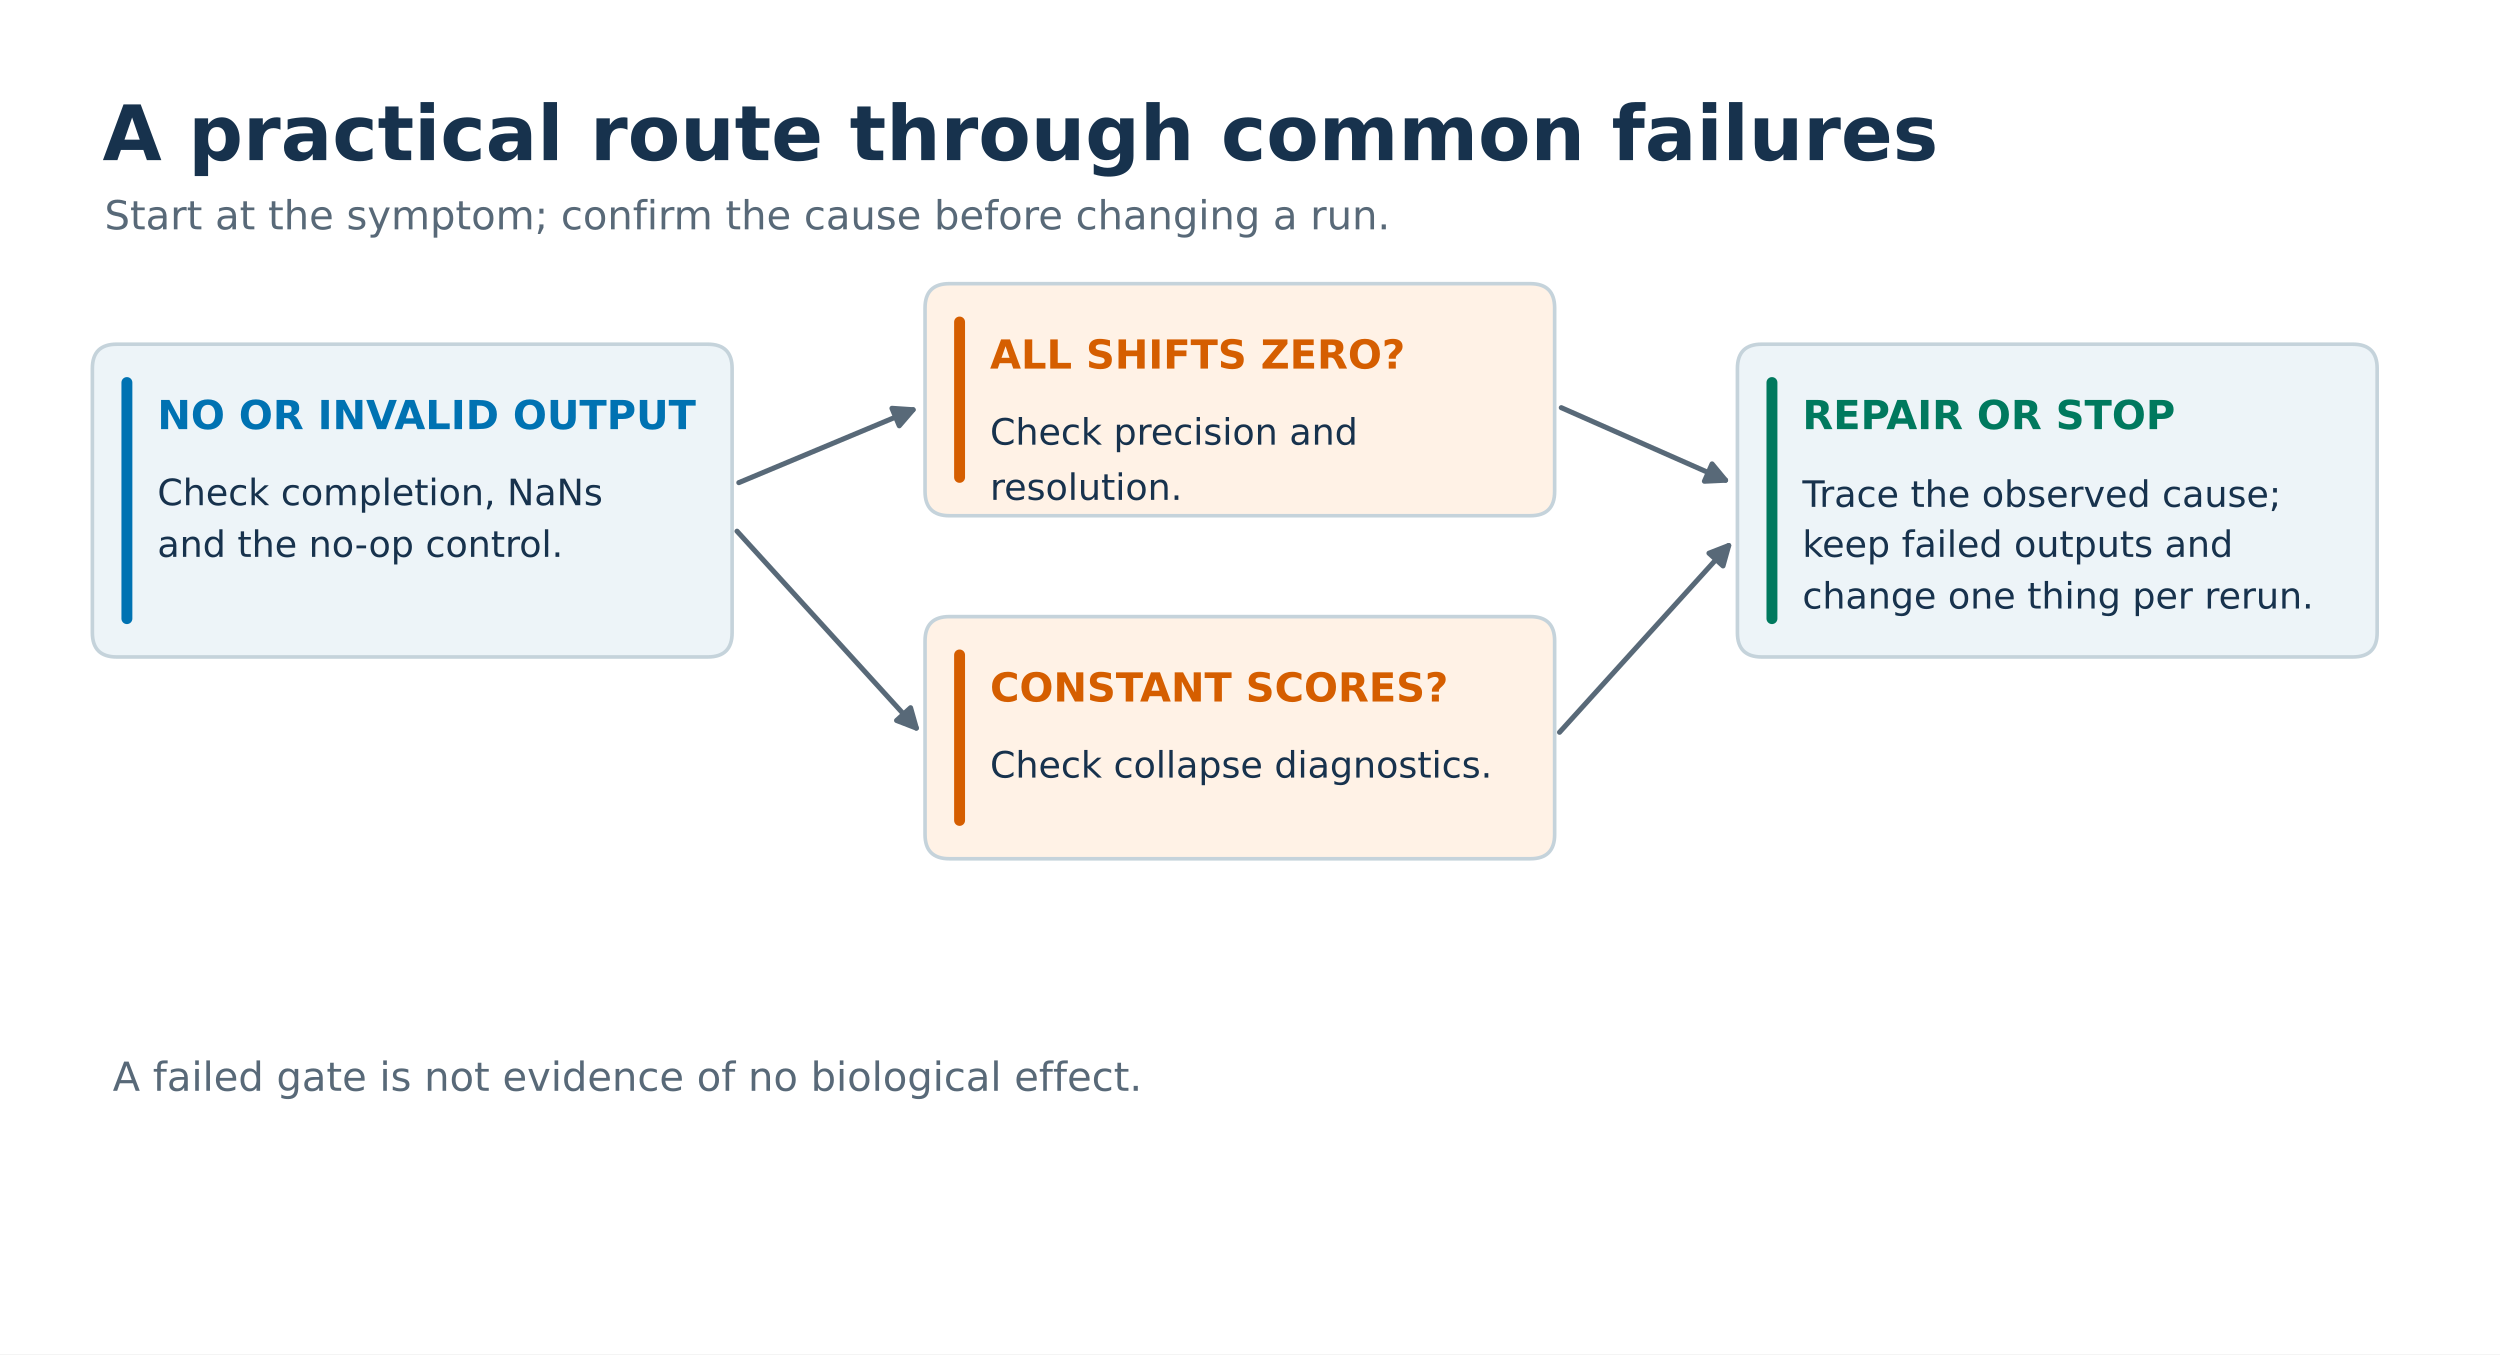
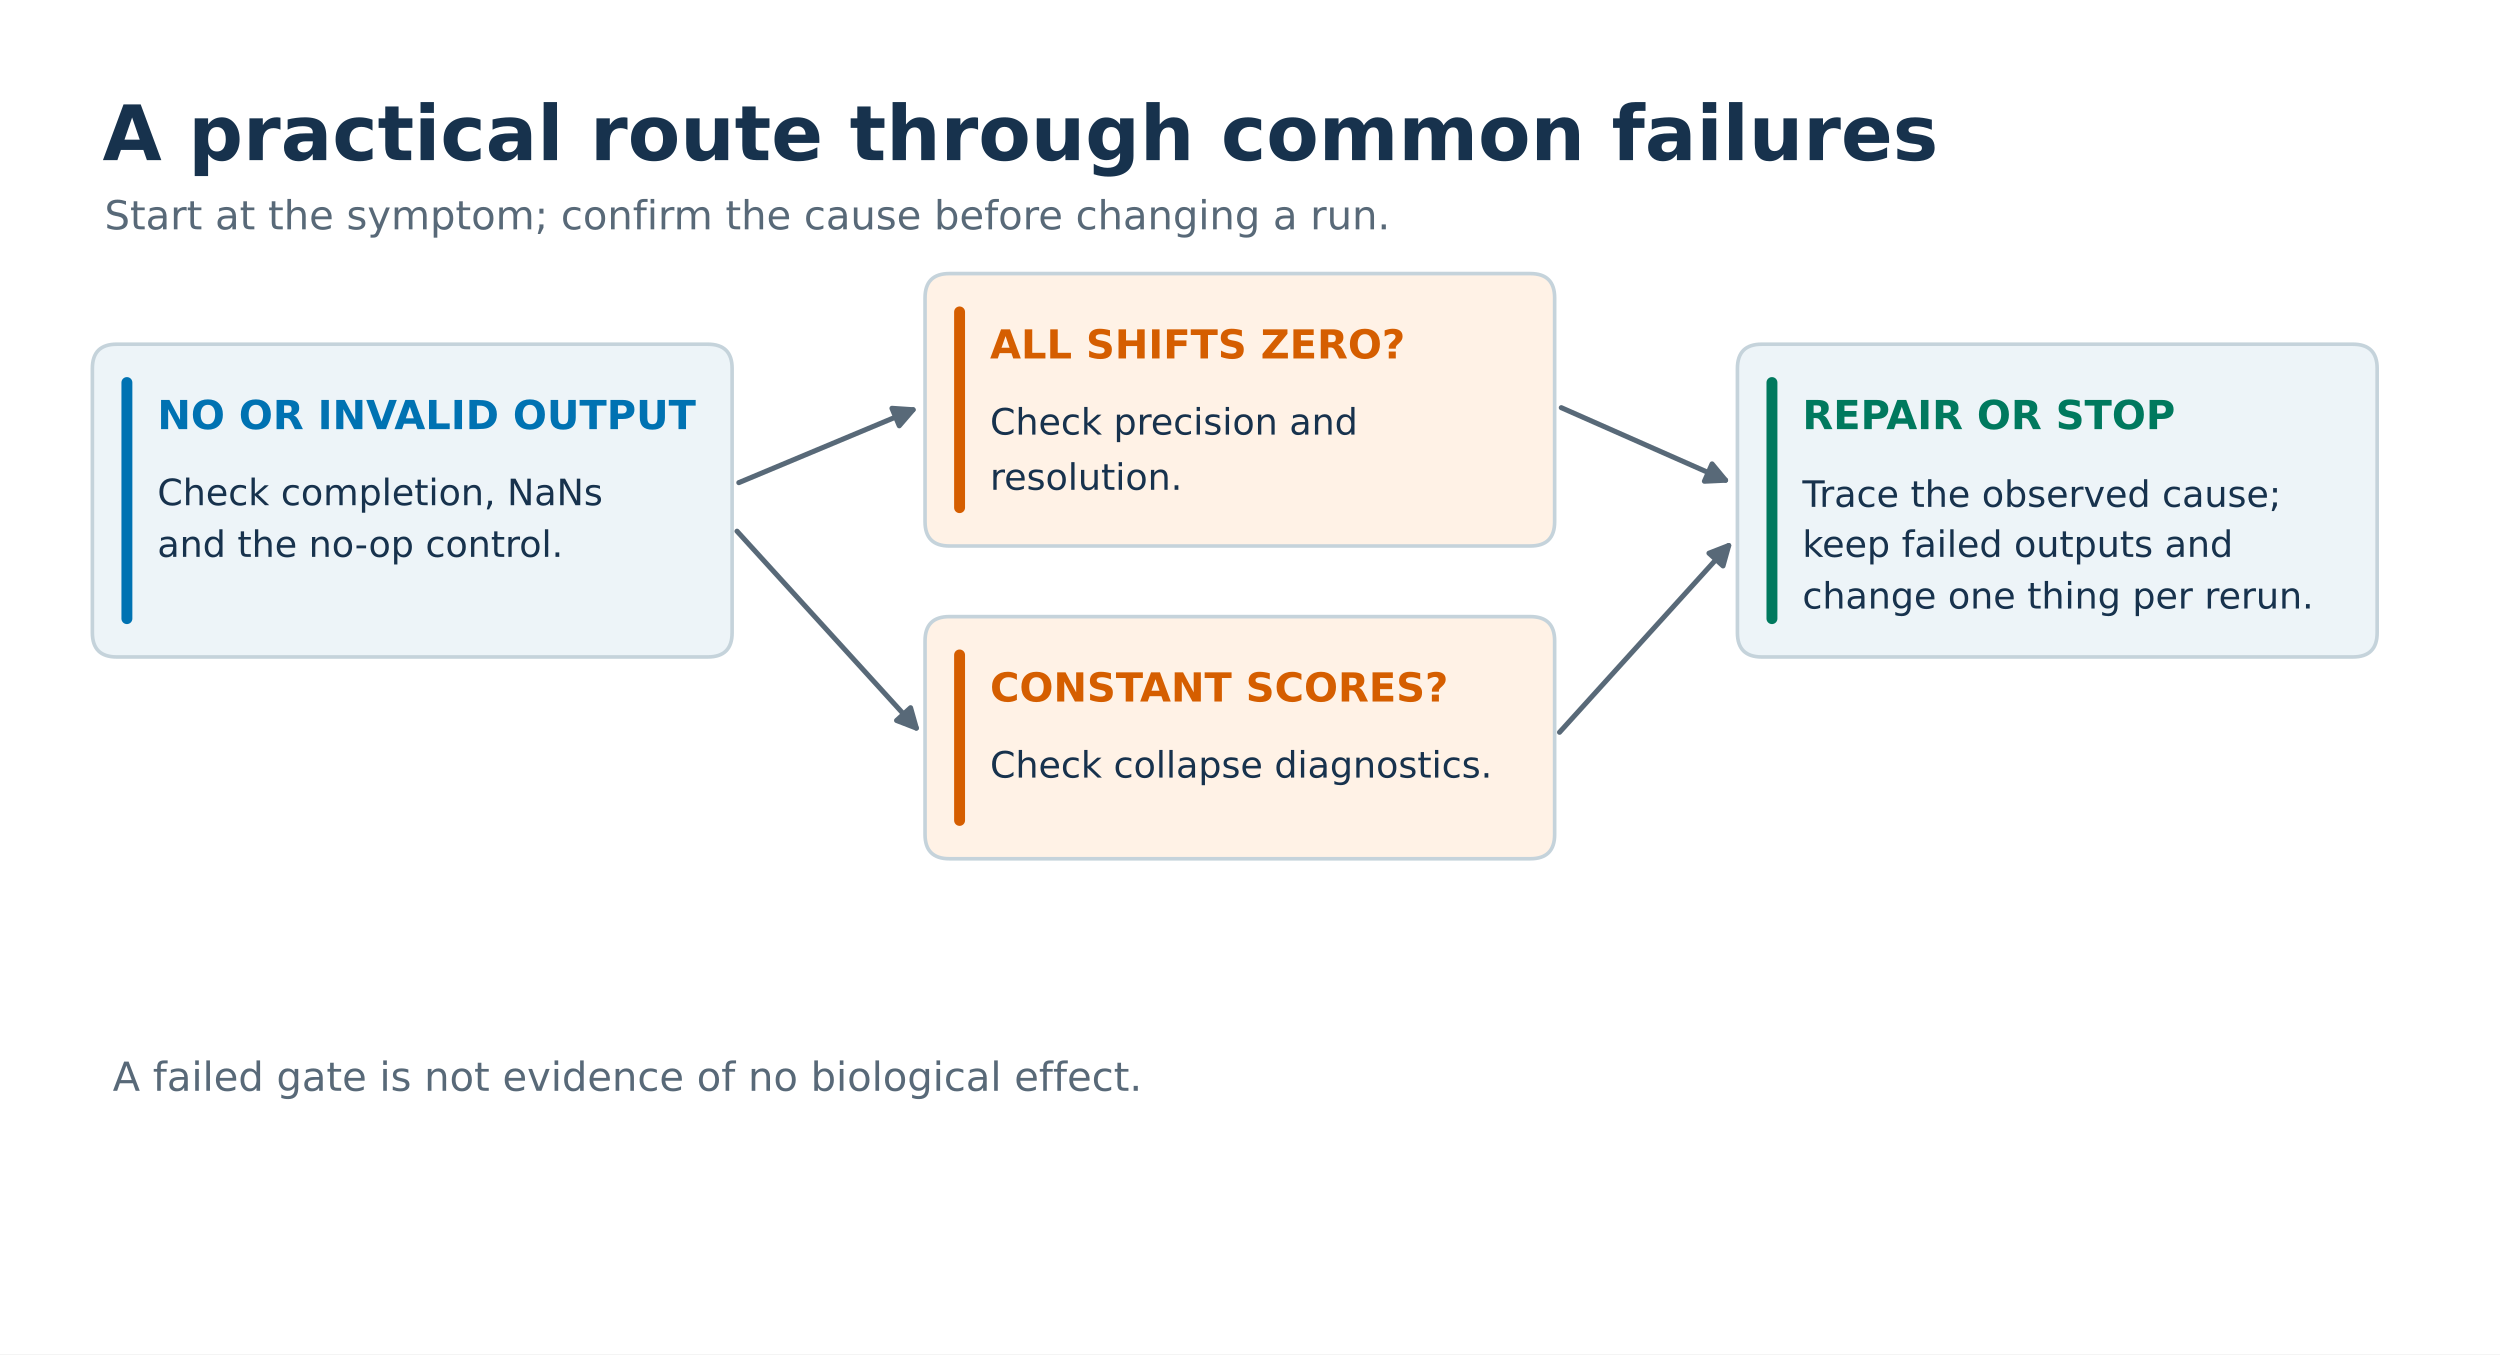
<svg xmlns="http://www.w3.org/2000/svg" width="686.88pt" height="372.096pt" viewBox="0 0 686.88 372.096" version="1.1">
  <defs>
    <style type="text/css">*{stroke-linejoin: round; stroke-linecap: butt}</style>
  </defs>
  <g id="figure_1">
    <g id="patch_1">
      <path d="M 0 372.096  L 686.88 372.096  L 686.88 0  L 0 0  z " style="fill: #ffffff" />
    </g>
    <g id="axes_1">
      <g id="patch_2">
-         <path d="M 32.076 180.504  L 194.454 180.504  Q 201.15 180.504 201.15 173.851  L 201.15 101.225  Q 201.15 94.572 194.454 94.572  L 32.076 94.572  Q 25.38 94.572 25.38 101.225  L 25.38 173.851  Q 25.38 180.504 32.076 180.504  z " clip-path="url(#p140691cfc4)" style="fill: #edf4f8; stroke: #c5d3db; stroke-linejoin: miter" />
+         <path d="M 32.076 180.504  L 194.454 180.504  Q 201.15 180.504 201.15 173.851  L 201.15 101.225  Q 201.15 94.572 194.454 94.572  L 32.076 94.572  Q 25.38 94.572 25.38 101.225  L 25.38 173.851  Q 25.38 180.504 32.076 180.504  z " clip-path="url(#p33298b1fe8)" style="fill: #edf4f8; stroke: #c5d3db; stroke-linejoin: miter" />
      </g>
      <g id="patch_3">
-         <path d="M 260.856 141.696  L 420.444 141.696  Q 427.14 141.696 427.14 135.043  L 427.14 84.593  Q 427.14 77.94 420.444 77.94  L 260.856 77.94  Q 254.16 77.94 254.16 84.593  L 254.16 135.043  Q 254.16 141.696 260.856 141.696  z " clip-path="url(#p140691cfc4)" style="fill: #fff2e6; stroke: #c5d3db; stroke-linejoin: miter" />
+         <path d="M 260.856 150.012  L 420.444 150.012  Q 427.14 150.012 427.14 143.359  L 427.14 81.821  Q 427.14 75.168 420.444 75.168  L 260.856 75.168  Q 254.16 75.168 254.16 81.821  L 254.16 143.359  Q 254.16 150.012 260.856 150.012  z " clip-path="url(#p33298b1fe8)" style="fill: #fff2e6; stroke: #c5d3db; stroke-linejoin: miter" />
      </g>
      <g id="patch_4">
-         <path d="M 260.856 235.944  L 420.444 235.944  Q 427.14 235.944 427.14 229.291  L 427.14 176.069  Q 427.14 169.416 420.444 169.416  L 260.856 169.416  Q 254.16 169.416 254.16 176.069  L 254.16 229.291  Q 254.16 235.944 260.856 235.944  z " clip-path="url(#p140691cfc4)" style="fill: #fff2e6; stroke: #c5d3db; stroke-linejoin: miter" />
+         <path d="M 260.856 235.944  L 420.444 235.944  Q 427.14 235.944 427.14 229.291  L 427.14 176.069  Q 427.14 169.416 420.444 169.416  L 260.856 169.416  Q 254.16 169.416 254.16 176.069  L 254.16 229.291  Q 254.16 235.944 260.856 235.944  z " clip-path="url(#p33298b1fe8)" style="fill: #fff2e6; stroke: #c5d3db; stroke-linejoin: miter" />
      </g>
      <g id="patch_5">
-         <path d="M 484.056 180.504  L 646.434 180.504  Q 653.13 180.504 653.13 173.851  L 653.13 101.225  Q 653.13 94.572 646.434 94.572  L 484.056 94.572  Q 477.36 94.572 477.36 101.225  L 477.36 173.851  Q 477.36 180.504 484.056 180.504  z " clip-path="url(#p140691cfc4)" style="fill: #edf4f8; stroke: #c5d3db; stroke-linejoin: miter" />
+         <path d="M 484.056 180.504  L 646.434 180.504  Q 653.13 180.504 653.13 173.851  L 653.13 101.225  Q 653.13 94.572 646.434 94.572  L 484.056 94.572  Q 477.36 94.572 477.36 101.225  L 477.36 173.851  Q 477.36 180.504 484.056 180.504  z " clip-path="url(#p33298b1fe8)" style="fill: #edf4f8; stroke: #c5d3db; stroke-linejoin: miter" />
      </g>
      <g id="patch_6">
-         <path d="M 202.997 132.607  Q 227.656 122.292 250.87 112.58  " clip-path="url(#p140691cfc4)" style="fill: none; stroke: #586978; stroke-width: 1.4; stroke-linecap: round" />
-         <path d="M 245.07 112.188  L 250.87 112.58  L 247.077 116.986  z " clip-path="url(#p140691cfc4)" style="fill: #586978; stroke: #586978; stroke-width: 1.4; stroke-linecap: round" />
+         <path d="M 202.997 132.607  Q 227.656 122.292 250.87 112.58  " clip-path="url(#p33298b1fe8)" style="fill: none; stroke: #586978; stroke-width: 1.4; stroke-linecap: round" />
+         <path d="M 245.07 112.188  L 250.87 112.58  L 247.077 116.986  z " clip-path="url(#p33298b1fe8)" style="fill: #586978; stroke: #586978; stroke-width: 1.4; stroke-linecap: round" />
      </g>
      <g id="patch_7">
-         <path d="M 202.499 145.95  Q 227.656 173.576 251.76 200.044  " clip-path="url(#p140691cfc4)" style="fill: none; stroke: #586978; stroke-width: 1.4; stroke-linecap: round" />
-         <path d="M 250.181 194.449  L 251.76 200.044  L 246.336 197.95  z " clip-path="url(#p140691cfc4)" style="fill: #586978; stroke: #586978; stroke-width: 1.4; stroke-linecap: round" />
+         <path d="M 202.499 145.95  Q 227.656 173.576 251.76 200.044  " clip-path="url(#p33298b1fe8)" style="fill: none; stroke: #586978; stroke-width: 1.4; stroke-linecap: round" />
+         <path d="M 250.181 194.449  L 251.76 200.044  L 246.336 197.95  z " clip-path="url(#p33298b1fe8)" style="fill: #586978; stroke: #586978; stroke-width: 1.4; stroke-linecap: round" />
      </g>
      <g id="patch_8">
-         <path d="M 428.97 112.012  Q 452.251 122.292 474.1 131.94  " clip-path="url(#p140691cfc4)" style="fill: none; stroke: #586978; stroke-width: 1.4; stroke-linecap: round" />
-         <path d="M 470.393 127.461  L 474.1 131.94  L 468.293 132.218  z " clip-path="url(#p140691cfc4)" style="fill: #586978; stroke: #586978; stroke-width: 1.4; stroke-linecap: round" />
+         <path d="M 428.97 112.012  Q 452.251 122.292 474.1 131.94  " clip-path="url(#p33298b1fe8)" style="fill: none; stroke: #586978; stroke-width: 1.4; stroke-linecap: round" />
+         <path d="M 470.393 127.461  L 474.1 131.94  L 468.293 132.218  z " clip-path="url(#p33298b1fe8)" style="fill: #586978; stroke: #586978; stroke-width: 1.4; stroke-linecap: round" />
      </g>
      <g id="patch_9">
-         <path d="M 428.486 201.195  Q 452.25 174.96 474.964 149.885  " clip-path="url(#p140691cfc4)" style="fill: none; stroke: #586978; stroke-width: 1.4; stroke-linecap: round" />
-         <path d="M 469.546 151.994  L 474.964 149.885  L 473.4 155.485  z " clip-path="url(#p140691cfc4)" style="fill: #586978; stroke: #586978; stroke-width: 1.4; stroke-linecap: round" />
+         <path d="M 428.486 201.195  Q 452.25 174.96 474.964 149.885  " clip-path="url(#p33298b1fe8)" style="fill: none; stroke: #586978; stroke-width: 1.4; stroke-linecap: round" />
+         <path d="M 469.546 151.994  L 474.964 149.885  L 473.4 155.485  z " clip-path="url(#p33298b1fe8)" style="fill: #586978; stroke: #586978; stroke-width: 1.4; stroke-linecap: round" />
      </g>
      <g id="line2d_1">
-         <path d="M 34.866 169.97  L 34.866 105.106  " clip-path="url(#p140691cfc4)" style="fill: none; stroke: #0072b2; stroke-width: 3; stroke-linecap: round" />
+         <path d="M 34.866 169.97  L 34.866 105.106  " clip-path="url(#p33298b1fe8)" style="fill: none; stroke: #0072b2; stroke-width: 3; stroke-linecap: round" />
      </g>
      <g id="line2d_2">
-         <path d="M 263.646 131.162  L 263.646 88.474  " clip-path="url(#p140691cfc4)" style="fill: none; stroke: #d55e00; stroke-width: 3; stroke-linecap: round" />
+         <path d="M 263.646 139.478  L 263.646 85.702  " clip-path="url(#p33298b1fe8)" style="fill: none; stroke: #d55e00; stroke-width: 3; stroke-linecap: round" />
      </g>
      <g id="line2d_3">
-         <path d="M 263.646 225.41  L 263.646 179.95  " clip-path="url(#p140691cfc4)" style="fill: none; stroke: #d55e00; stroke-width: 3; stroke-linecap: round" />
+         <path d="M 263.646 225.41  L 263.646 179.95  " clip-path="url(#p33298b1fe8)" style="fill: none; stroke: #d55e00; stroke-width: 3; stroke-linecap: round" />
      </g>
      <g id="line2d_4">
-         <path d="M 486.846 169.97  L 486.846 105.106  " clip-path="url(#p140691cfc4)" style="fill: none; stroke: #00795e; stroke-width: 3; stroke-linecap: round" />
+         <path d="M 486.846 169.97  L 486.846 105.106  " clip-path="url(#p33298b1fe8)" style="fill: none; stroke: #00795e; stroke-width: 3; stroke-linecap: round" />
      </g>
      <g id="text_1">
        <text style="font-weight: 700; font-size: 21px; font-family: 'DejaVu Sans'; text-anchor: start; fill: #17324d" x="28.17" y="44.001" transform="rotate(-0 28.17 44.00072)">A practical route through common failures</text>
      </g>
      <g id="text_2">
        <text style="font-size: 11px; font-family: 'DejaVu Sans'; text-anchor: start; fill: #586978" x="28.728" y="63.013" transform="rotate(-0 28.728 63.01348)">Start at the symptom; confirm the cause before changing a run.</text>
      </g>
      <g id="text_3">
        <text style="font-weight: 700; font-size: 11px; font-family: 'DejaVu Sans'; text-anchor: start; fill: #0072b2" x="43.236" y="117.898" transform="rotate(-0 43.236 117.8982)">NO OR INVALID OUTPUT</text>
      </g>
      <g id="text_4">
        <text style="font-size: 10px; font-family: 'DejaVu Sans'; fill: #17324d" transform="translate(43.236 138.8042)">Check completion, NaNs</text>
        <text style="font-size: 10px; font-family: 'DejaVu Sans'; fill: #17324d" transform="translate(43.236 153.0042)">and the no-op control.</text>
      </g>
      <g id="text_5">
-         <text style="font-weight: 700; font-size: 11px; font-family: 'DejaVu Sans'; text-anchor: start; fill: #d55e00" x="272.016" y="101.266" transform="rotate(-0 272.016 101.2662)">ALL SHIFTS ZERO?</text>
+         <text style="font-weight: 700; font-size: 11px; font-family: 'DejaVu Sans'; text-anchor: start; fill: #d55e00" x="272.016" y="98.494" transform="rotate(-0 272.016 98.49422)">ALL SHIFTS ZERO?</text>
      </g>
      <g id="text_6">
-         <text style="font-size: 10px; font-family: 'DejaVu Sans'; fill: #17324d" transform="translate(272.016 122.1722)">Check precision and</text>
-         <text style="font-size: 10px; font-family: 'DejaVu Sans'; fill: #17324d" transform="translate(272.016 137.3409)">resolution.</text>
+         <text style="font-size: 10px; font-family: 'DejaVu Sans'; fill: #17324d" transform="translate(272.016 119.4002)">Check precision and</text>
+         <text style="font-size: 10px; font-family: 'DejaVu Sans'; fill: #17324d" transform="translate(272.016 134.5689)">resolution.</text>
      </g>
      <g id="text_7">
        <text style="font-weight: 700; font-size: 11px; font-family: 'DejaVu Sans'; text-anchor: start; fill: #d55e00" x="272.016" y="192.742" transform="rotate(-0 272.016 192.7422)">CONSTANT SCORES?</text>
      </g>
      <g id="text_8">
        <text style="font-size: 10px; font-family: 'DejaVu Sans'; text-anchor: start; fill: #17324d" x="272.016" y="213.648" transform="rotate(-0 272.016 213.6482)">Check collapse diagnostics.</text>
      </g>
      <g id="text_9">
        <text style="font-weight: 700; font-size: 11px; font-family: 'DejaVu Sans'; text-anchor: start; fill: #00795e" x="495.216" y="117.898" transform="rotate(-0 495.216 117.8982)">REPAIR OR STOP</text>
      </g>
      <g id="text_10">
        <text style="font-size: 10px; font-family: 'DejaVu Sans'; fill: #17324d" transform="translate(495.216 139.2628)">Trace the observed cause;</text>
        <text style="font-size: 10px; font-family: 'DejaVu Sans'; fill: #17324d" transform="translate(495.216 153.0042)">keep failed outputs and</text>
        <text style="font-size: 10px; font-family: 'DejaVu Sans'; fill: #17324d" transform="translate(495.216 167.2042)">change one thing per rerun.</text>
      </g>
      <g id="text_11">
        <text style="font-size: 11px; font-family: 'DejaVu Sans'; text-anchor: start; fill: #586978" x="30.96" y="299.7" transform="rotate(-0 30.96 299.7)">A failed gate is not evidence of no biological effect.</text>
      </g>
    </g>
  </g>
  <defs>
-     <clipPath id="p140691cfc4">
+     <clipPath id="p33298b1fe8">
      <rect x="8.64" y="8.64" width="669.6" height="354.816" />
    </clipPath>
  </defs>
</svg>
